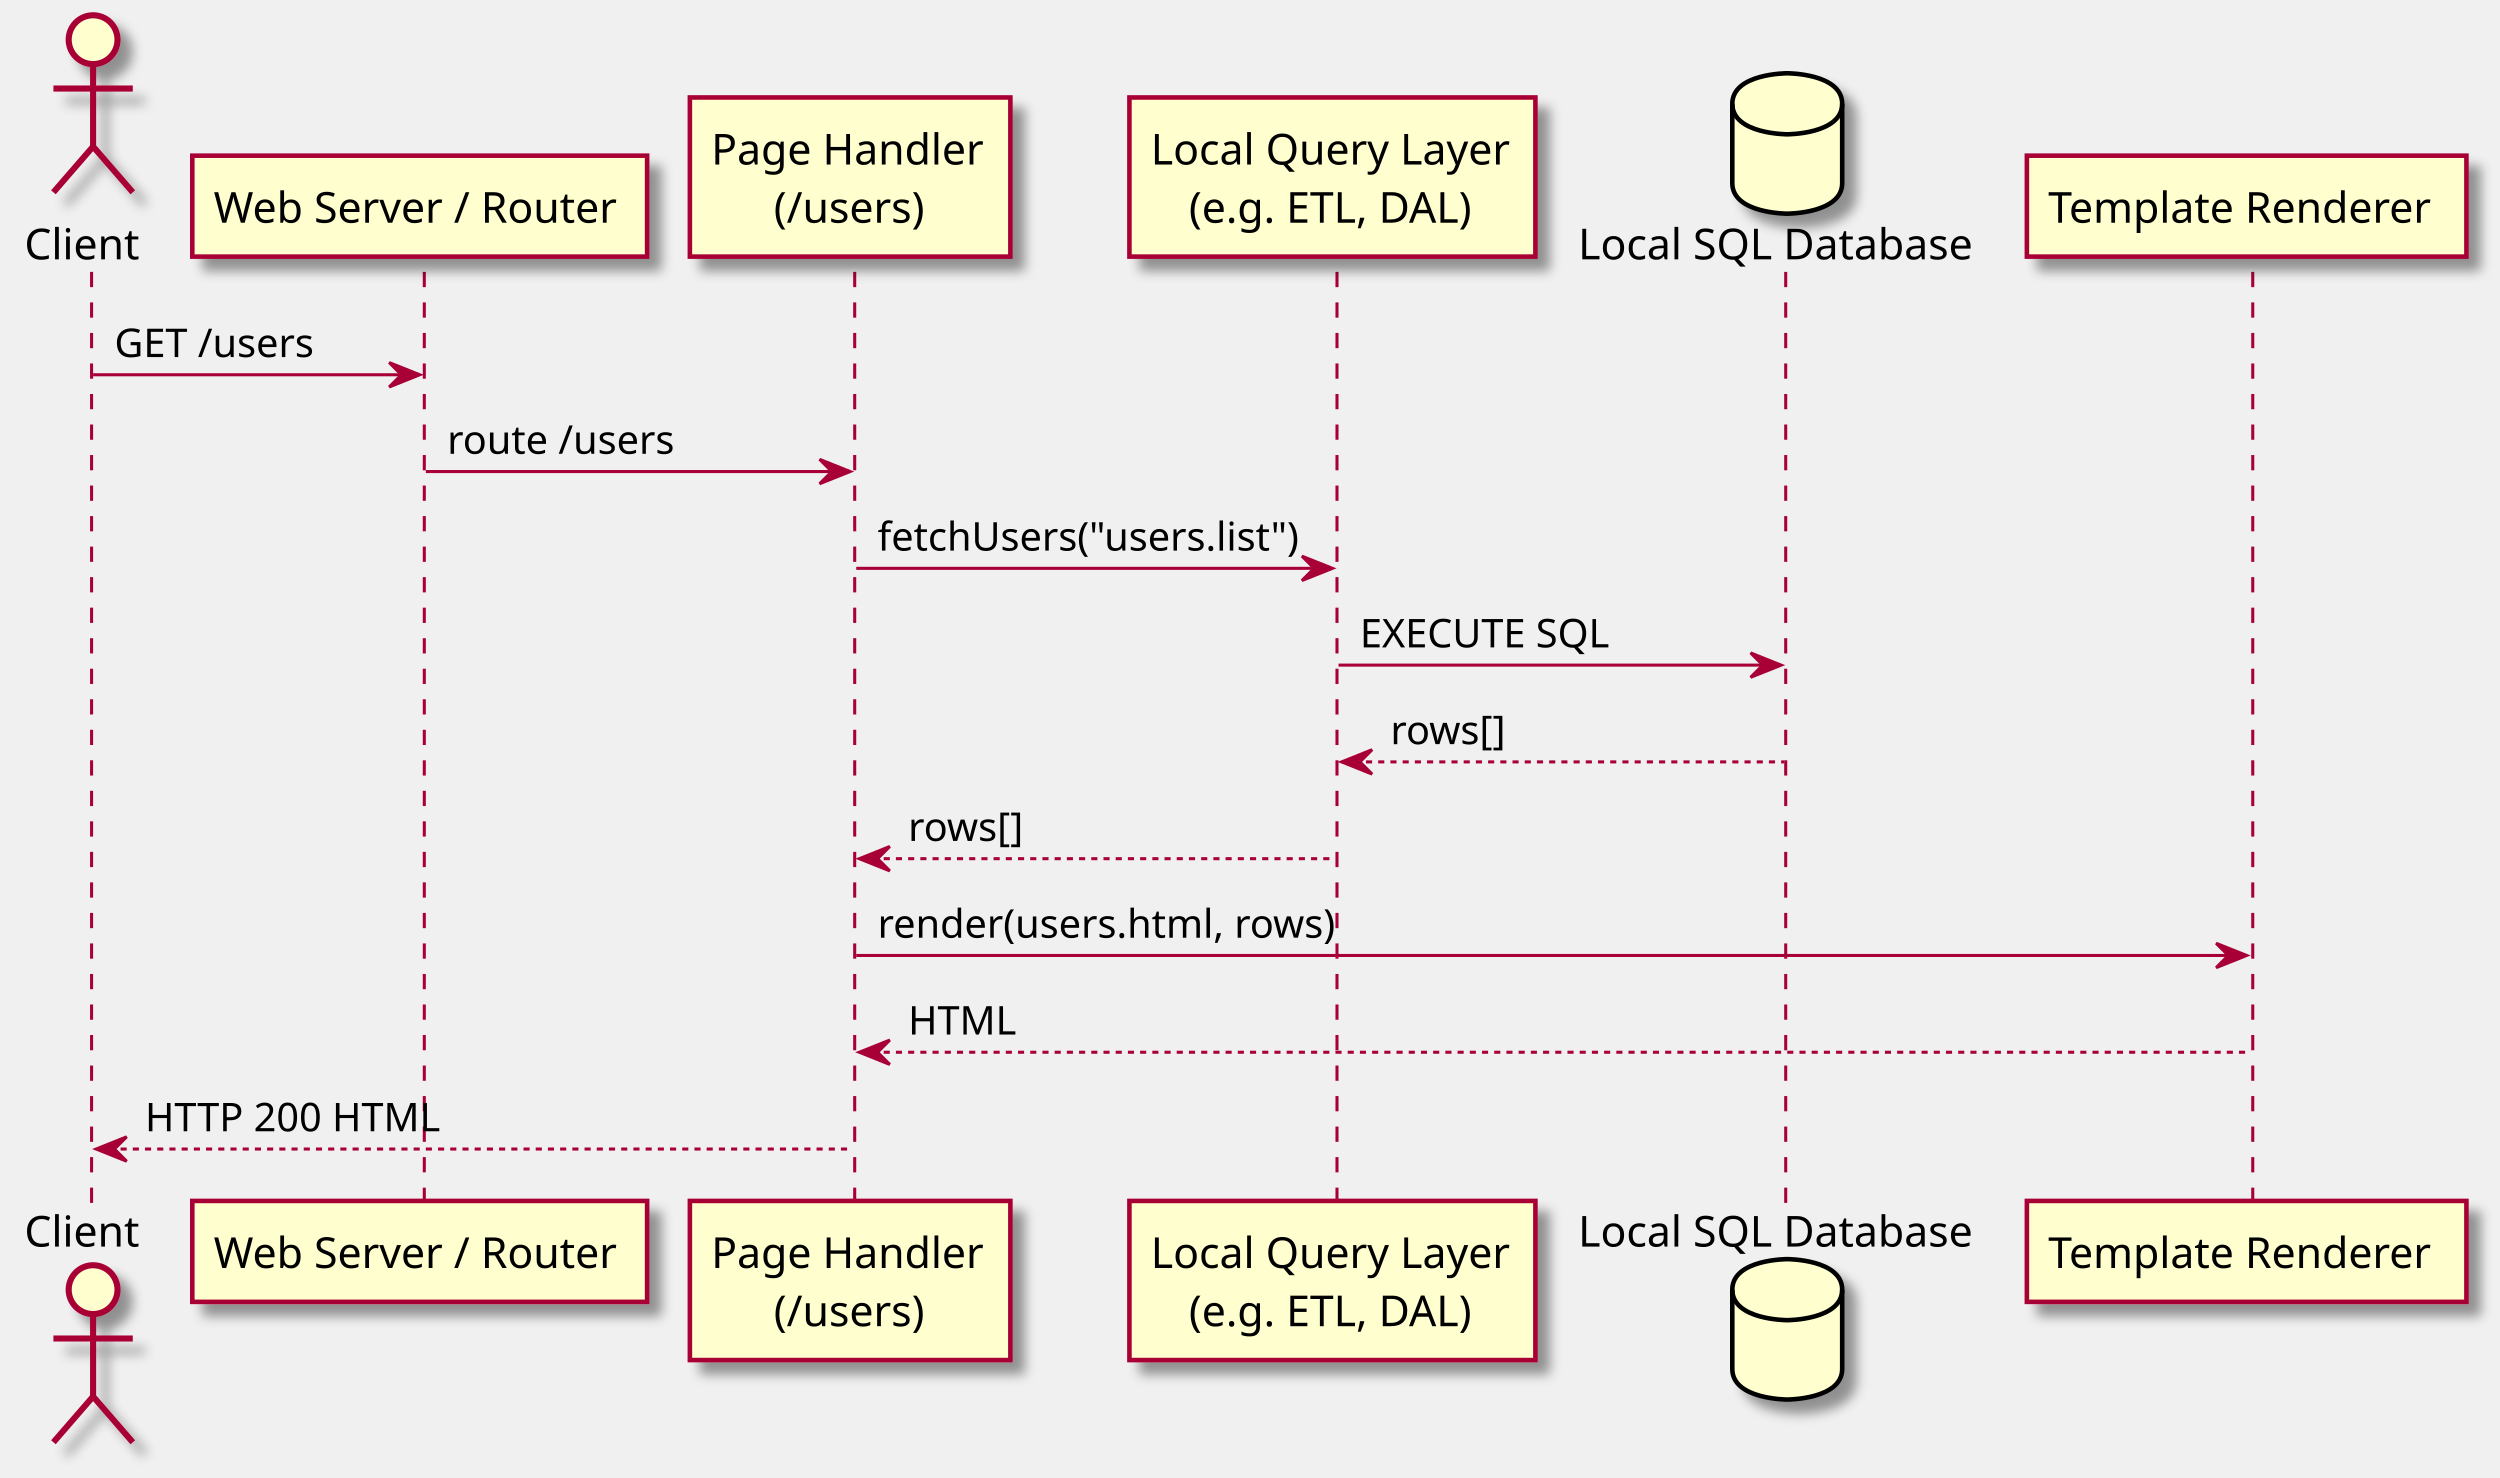
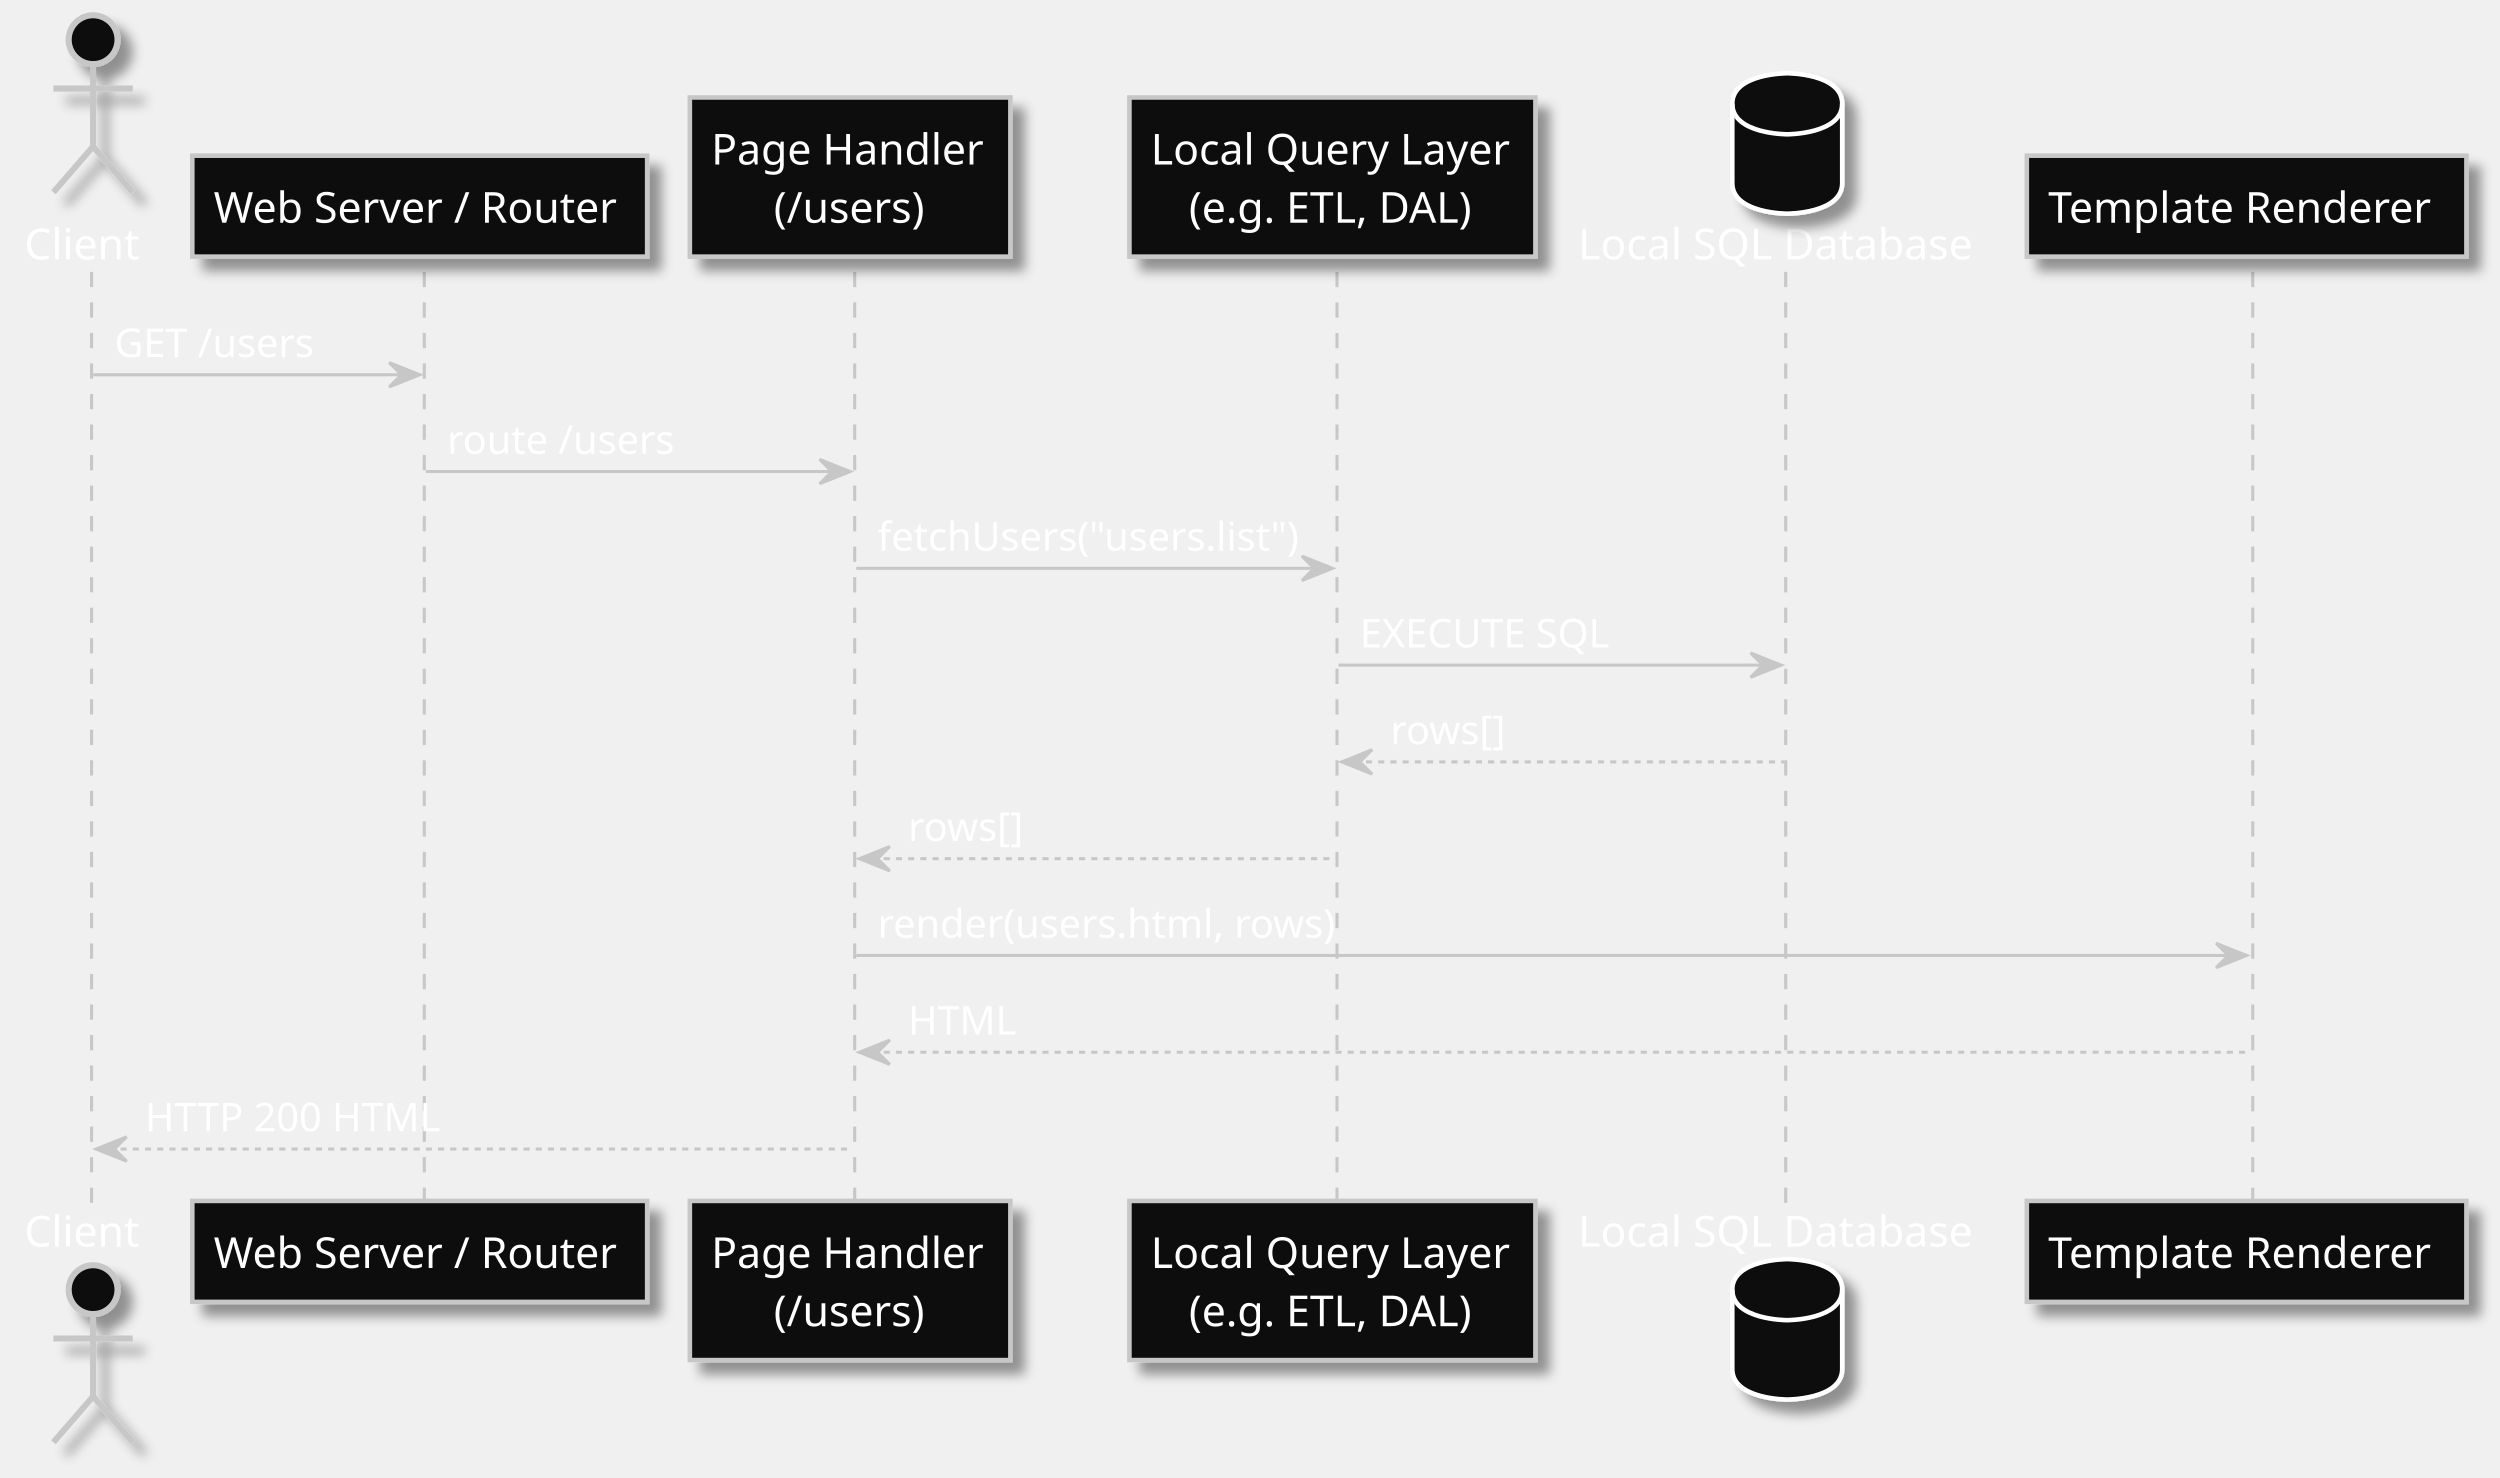
- <svg xmlns="http://www.w3.org/2000/svg" contentScriptType="application/ecmascript" contentStyleType="text/css" height="484px" preserveAspectRatio="none" style="width:819px;height:484px;" version="1.1" viewBox="0 0 819 484" width="819px" zoomAndPan="magnify">
+ <svg xmlns="http://www.w3.org/2000/svg" contentScriptType="application/ecmascript" contentStyleType="text/css" height="484px" preserveAspectRatio="none" style="width:819px;height:484px;background:#000000;" version="1.1" viewBox="0 0 819 484" width="819px" zoomAndPan="magnify">
  <defs>
-     <filter height="300%" id="fqe4dk59593h2" width="300%" x="-1" y="-1">
+     <filter height="300%" id="f1vnum1rcy71gz" width="300%" x="-1" y="-1">
      <feGaussianBlur result="blurOut" stdDeviation="2.0" />
      <feColorMatrix in="blurOut" result="blurOut2" type="matrix" values="0 0 0 0 0 0 0 0 0 0 0 0 0 0 0 0 0 0 .4 0" />
      <feOffset dx="4.0" dy="4.0" in="blurOut2" result="blurOut3" />
      <feBlend in="SourceGraphic" in2="blurOut3" mode="normal" />
    </filter>
  </defs>
  <g>
-     <line style="stroke: #A80036; stroke-width: 1.0; stroke-dasharray: 5.0,5.0;" x1="30" x2="30" y1="89.068" y2="394.422" />
-     <line style="stroke: #A80036; stroke-width: 1.0; stroke-dasharray: 5.0,5.0;" x1="139" x2="139" y1="89.068" y2="394.422" />
-     <line style="stroke: #A80036; stroke-width: 1.0; stroke-dasharray: 5.0,5.0;" x1="280" x2="280" y1="89.068" y2="394.422" />
-     <line style="stroke: #A80036; stroke-width: 1.0; stroke-dasharray: 5.0,5.0;" x1="438" x2="438" y1="89.068" y2="394.422" />
-     <line style="stroke: #A80036; stroke-width: 1.0; stroke-dasharray: 5.0,5.0;" x1="585" x2="585" y1="89.068" y2="394.422" />
-     <line style="stroke: #A80036; stroke-width: 1.0; stroke-dasharray: 5.0,5.0;" x1="738" x2="738" y1="89.068" y2="394.422" />
-     <text fill="#000000" font-family="sans-serif" font-size="14" lengthAdjust="spacingAndGlyphs" textLength="39" x="8" y="84.966">Client</text>
-     <ellipse cx="30.5" cy="13" fill="#FEFECE" filter="url(#fqe4dk59593h2)" rx="8" ry="8" style="stroke: #A80036; stroke-width: 2.0;" />
-     <path d="M30.5,21 L30.5,48 M17.5,29 L43.5,29 M30.5,48 L17.5,63 M30.5,48 L43.5,63 " fill="none" filter="url(#fqe4dk59593h2)" style="stroke: #A80036; stroke-width: 2.0;" />
-     <text fill="#000000" font-family="sans-serif" font-size="14" lengthAdjust="spacingAndGlyphs" textLength="39" x="8" y="408.388">Client</text>
-     <ellipse cx="30.5" cy="422.49" fill="#FEFECE" filter="url(#fqe4dk59593h2)" rx="8" ry="8" style="stroke: #A80036; stroke-width: 2.0;" />
-     <path d="M30.5,430.49 L30.5,457.49 M17.5,438.49 L43.5,438.49 M30.5,457.49 L17.5,472.49 M30.5,457.49 L43.5,472.49 " fill="none" filter="url(#fqe4dk59593h2)" style="stroke: #A80036; stroke-width: 2.0;" />
-     <rect fill="#FEFECE" filter="url(#fqe4dk59593h2)" height="33.068" style="stroke: #A80036; stroke-width: 1.5;" width="149" x="63" y="51" />
-     <text fill="#000000" font-family="sans-serif" font-size="14" lengthAdjust="spacingAndGlyphs" textLength="135" x="70" y="72.966">Web Server / Router</text>
-     <rect fill="#FEFECE" filter="url(#fqe4dk59593h2)" height="33.068" style="stroke: #A80036; stroke-width: 1.5;" width="149" x="63" y="393.422" />
-     <text fill="#000000" font-family="sans-serif" font-size="14" lengthAdjust="spacingAndGlyphs" textLength="135" x="70" y="415.388">Web Server / Router</text>
-     <rect fill="#FEFECE" filter="url(#fqe4dk59593h2)" height="52.136" style="stroke: #A80036; stroke-width: 1.5;" width="105" x="226" y="31.932" />
-     <text fill="#000000" font-family="sans-serif" font-size="14" lengthAdjust="spacingAndGlyphs" textLength="91" x="233" y="53.898">Page Handler</text>
-     <text fill="#000000" font-family="sans-serif" font-size="14" lengthAdjust="spacingAndGlyphs" textLength="50" x="253.5" y="72.966">(/users)</text>
-     <rect fill="#FEFECE" filter="url(#fqe4dk59593h2)" height="52.136" style="stroke: #A80036; stroke-width: 1.5;" width="105" x="226" y="393.422" />
-     <text fill="#000000" font-family="sans-serif" font-size="14" lengthAdjust="spacingAndGlyphs" textLength="91" x="233" y="415.388">Page Handler</text>
-     <text fill="#000000" font-family="sans-serif" font-size="14" lengthAdjust="spacingAndGlyphs" textLength="50" x="253.5" y="434.456">(/users)</text>
-     <rect fill="#FEFECE" filter="url(#fqe4dk59593h2)" height="52.136" style="stroke: #A80036; stroke-width: 1.5;" width="133" x="370" y="31.932" />
-     <text fill="#000000" font-family="sans-serif" font-size="14" lengthAdjust="spacingAndGlyphs" textLength="119" x="377" y="53.898">Local Query Layer</text>
-     <text fill="#000000" font-family="sans-serif" font-size="14" lengthAdjust="spacingAndGlyphs" textLength="94" x="389.5" y="72.966">(e.g. ETL, DAL)</text>
-     <rect fill="#FEFECE" filter="url(#fqe4dk59593h2)" height="52.136" style="stroke: #A80036; stroke-width: 1.5;" width="133" x="370" y="393.422" />
-     <text fill="#000000" font-family="sans-serif" font-size="14" lengthAdjust="spacingAndGlyphs" textLength="119" x="377" y="415.388">Local Query Layer</text>
-     <text fill="#000000" font-family="sans-serif" font-size="14" lengthAdjust="spacingAndGlyphs" textLength="94" x="389.5" y="434.456">(e.g. ETL, DAL)</text>
-     <text fill="#000000" font-family="sans-serif" font-size="14" lengthAdjust="spacingAndGlyphs" textLength="131" x="517" y="84.966">Local SQL Database</text>
-     <path d="M567.5,34 C567.5,24 585.5,24 585.5,24 C585.5,24 603.5,24 603.5,34 L603.5,60 C603.5,70 585.5,70 585.5,70 C585.5,70 567.5,70 567.5,60 L567.5,34 " fill="#FEFECE" filter="url(#fqe4dk59593h2)" style="stroke: #000000; stroke-width: 1.5;" />
-     <path d="M567.5,34 C567.5,44 585.5,44 585.5,44 C585.5,44 603.5,44 603.5,34 " fill="none" style="stroke: #000000; stroke-width: 1.5;" />
-     <text fill="#000000" font-family="sans-serif" font-size="14" lengthAdjust="spacingAndGlyphs" textLength="131" x="517" y="408.388">Local SQL Database</text>
-     <path d="M567.5,422.49 C567.5,412.49 585.5,412.49 585.5,412.49 C585.5,412.49 603.5,412.49 603.5,422.49 L603.5,448.49 C603.5,458.49 585.5,458.49 585.5,458.49 C585.5,458.49 567.5,458.49 567.5,448.49 L567.5,422.49 " fill="#FEFECE" filter="url(#fqe4dk59593h2)" style="stroke: #000000; stroke-width: 1.5;" />
-     <path d="M567.5,422.49 C567.5,432.49 585.5,432.49 585.5,432.49 C585.5,432.49 603.5,432.49 603.5,422.49 " fill="none" style="stroke: #000000; stroke-width: 1.5;" />
-     <rect fill="#FEFECE" filter="url(#fqe4dk59593h2)" height="33.068" style="stroke: #A80036; stroke-width: 1.5;" width="144" x="664" y="51" />
-     <text fill="#000000" font-family="sans-serif" font-size="14" lengthAdjust="spacingAndGlyphs" textLength="130" x="671" y="72.966">Template Renderer</text>
-     <rect fill="#FEFECE" filter="url(#fqe4dk59593h2)" height="33.068" style="stroke: #A80036; stroke-width: 1.5;" width="144" x="664" y="393.422" />
-     <text fill="#000000" font-family="sans-serif" font-size="14" lengthAdjust="spacingAndGlyphs" textLength="130" x="671" y="415.388">Template Renderer</text>
-     <polygon fill="#A80036" points="127.5,118.774,137.5,122.774,127.5,126.774,131.5,122.774" style="stroke: #A80036; stroke-width: 1.0;" />
-     <line style="stroke: #A80036; stroke-width: 1.0;" x1="30.5" x2="133.5" y1="122.774" y2="122.774" />
-     <text fill="#000000" font-family="sans-serif" font-size="13" lengthAdjust="spacingAndGlyphs" textLength="63" x="37.5" y="116.965">GET /users</text>
-     <polygon fill="#A80036" points="268.5,150.48,278.5,154.48,268.5,158.48,272.5,154.48" style="stroke: #A80036; stroke-width: 1.0;" />
-     <line style="stroke: #A80036; stroke-width: 1.0;" x1="139.5" x2="274.5" y1="154.48" y2="154.48" />
-     <text fill="#000000" font-family="sans-serif" font-size="13" lengthAdjust="spacingAndGlyphs" textLength="73" x="146.5" y="148.671">route /users</text>
-     <polygon fill="#A80036" points="426.5,182.186,436.5,186.186,426.5,190.186,430.5,186.186" style="stroke: #A80036; stroke-width: 1.0;" />
-     <line style="stroke: #A80036; stroke-width: 1.0;" x1="280.5" x2="432.5" y1="186.186" y2="186.186" />
-     <text fill="#000000" font-family="sans-serif" font-size="13" lengthAdjust="spacingAndGlyphs" textLength="134" x="287.5" y="180.377">fetchUsers("users.list")</text>
-     <polygon fill="#A80036" points="573.5,213.892,583.5,217.892,573.5,221.892,577.5,217.892" style="stroke: #A80036; stroke-width: 1.0;" />
-     <line style="stroke: #A80036; stroke-width: 1.0;" x1="438.5" x2="579.5" y1="217.892" y2="217.892" />
-     <text fill="#000000" font-family="sans-serif" font-size="13" lengthAdjust="spacingAndGlyphs" textLength="81" x="445.5" y="212.083">EXECUTE SQL</text>
-     <polygon fill="#A80036" points="449.5,245.598,439.5,249.598,449.5,253.598,445.5,249.598" style="stroke: #A80036; stroke-width: 1.0;" />
-     <line style="stroke: #A80036; stroke-width: 1.0; stroke-dasharray: 2.0,2.0;" x1="443.5" x2="584.5" y1="249.598" y2="249.598" />
-     <text fill="#000000" font-family="sans-serif" font-size="13" lengthAdjust="spacingAndGlyphs" textLength="37" x="455.5" y="243.789">rows[]</text>
-     <polygon fill="#A80036" points="291.5,277.304,281.5,281.304,291.5,285.304,287.5,281.304" style="stroke: #A80036; stroke-width: 1.0;" />
-     <line style="stroke: #A80036; stroke-width: 1.0; stroke-dasharray: 2.0,2.0;" x1="285.5" x2="437.5" y1="281.304" y2="281.304" />
-     <text fill="#000000" font-family="sans-serif" font-size="13" lengthAdjust="spacingAndGlyphs" textLength="37" x="297.5" y="275.495">rows[]</text>
-     <polygon fill="#A80036" points="726,309.01,736,313.01,726,317.01,730,313.01" style="stroke: #A80036; stroke-width: 1.0;" />
-     <line style="stroke: #A80036; stroke-width: 1.0;" x1="280.5" x2="732" y1="313.01" y2="313.01" />
-     <text fill="#000000" font-family="sans-serif" font-size="13" lengthAdjust="spacingAndGlyphs" textLength="146" x="287.5" y="307.201">render(users.html, rows)</text>
-     <polygon fill="#A80036" points="291.5,340.716,281.5,344.716,291.5,348.716,287.5,344.716" style="stroke: #A80036; stroke-width: 1.0;" />
-     <line style="stroke: #A80036; stroke-width: 1.0; stroke-dasharray: 2.0,2.0;" x1="285.5" x2="737" y1="344.716" y2="344.716" />
-     <text fill="#000000" font-family="sans-serif" font-size="13" lengthAdjust="spacingAndGlyphs" textLength="36" x="297.5" y="338.907">HTML</text>
-     <polygon fill="#A80036" points="41.5,372.422,31.5,376.422,41.5,380.422,37.5,376.422" style="stroke: #A80036; stroke-width: 1.0;" />
-     <line style="stroke: #A80036; stroke-width: 1.0; stroke-dasharray: 2.0,2.0;" x1="35.5" x2="279.5" y1="376.422" y2="376.422" />
-     <text fill="#000000" font-family="sans-serif" font-size="13" lengthAdjust="spacingAndGlyphs" textLength="95" x="47.5" y="370.613">HTTP 200 HTML</text>
+     <line style="stroke: #C7C7C7; stroke-width: 1.0; stroke-dasharray: 5.0,5.0;" x1="30" x2="30" y1="89.068" y2="394.422" />
+     <line style="stroke: #C7C7C7; stroke-width: 1.0; stroke-dasharray: 5.0,5.0;" x1="139" x2="139" y1="89.068" y2="394.422" />
+     <line style="stroke: #C7C7C7; stroke-width: 1.0; stroke-dasharray: 5.0,5.0;" x1="280" x2="280" y1="89.068" y2="394.422" />
+     <line style="stroke: #C7C7C7; stroke-width: 1.0; stroke-dasharray: 5.0,5.0;" x1="438" x2="438" y1="89.068" y2="394.422" />
+     <line style="stroke: #C7C7C7; stroke-width: 1.0; stroke-dasharray: 5.0,5.0;" x1="585" x2="585" y1="89.068" y2="394.422" />
+     <line style="stroke: #C7C7C7; stroke-width: 1.0; stroke-dasharray: 5.0,5.0;" x1="738" x2="738" y1="89.068" y2="394.422" />
+     <text fill="#FFFFFF" font-family="sans-serif" font-size="14" lengthAdjust="spacingAndGlyphs" textLength="39" x="8" y="84.966">Client</text>
+     <ellipse cx="30.5" cy="13" fill="#070707" filter="url(#f1vnum1rcy71gz)" rx="8" ry="8" style="stroke: #C7C7C7; stroke-width: 2.0;" />
+     <path d="M30.5,21 L30.5,48 M17.5,29 L43.5,29 M30.5,48 L17.5,63 M30.5,48 L43.5,63 " fill="none" filter="url(#f1vnum1rcy71gz)" style="stroke: #C7C7C7; stroke-width: 2.0;" />
+     <text fill="#FFFFFF" font-family="sans-serif" font-size="14" lengthAdjust="spacingAndGlyphs" textLength="39" x="8" y="408.388">Client</text>
+     <ellipse cx="30.5" cy="422.49" fill="#070707" filter="url(#f1vnum1rcy71gz)" rx="8" ry="8" style="stroke: #C7C7C7; stroke-width: 2.0;" />
+     <path d="M30.5,430.49 L30.5,457.49 M17.5,438.49 L43.5,438.49 M30.5,457.49 L17.5,472.49 M30.5,457.49 L43.5,472.49 " fill="none" filter="url(#f1vnum1rcy71gz)" style="stroke: #C7C7C7; stroke-width: 2.0;" />
+     <rect fill="#070707" filter="url(#f1vnum1rcy71gz)" height="33.068" style="stroke: #C7C7C7; stroke-width: 1.5;" width="149" x="63" y="51" />
+     <text fill="#FFFFFF" font-family="sans-serif" font-size="14" lengthAdjust="spacingAndGlyphs" textLength="135" x="70" y="72.966">Web Server / Router</text>
+     <rect fill="#070707" filter="url(#f1vnum1rcy71gz)" height="33.068" style="stroke: #C7C7C7; stroke-width: 1.5;" width="149" x="63" y="393.422" />
+     <text fill="#FFFFFF" font-family="sans-serif" font-size="14" lengthAdjust="spacingAndGlyphs" textLength="135" x="70" y="415.388">Web Server / Router</text>
+     <rect fill="#070707" filter="url(#f1vnum1rcy71gz)" height="52.136" style="stroke: #C7C7C7; stroke-width: 1.5;" width="105" x="226" y="31.932" />
+     <text fill="#FFFFFF" font-family="sans-serif" font-size="14" lengthAdjust="spacingAndGlyphs" textLength="91" x="233" y="53.898">Page Handler</text>
+     <text fill="#FFFFFF" font-family="sans-serif" font-size="14" lengthAdjust="spacingAndGlyphs" textLength="50" x="253.5" y="72.966">(/users)</text>
+     <rect fill="#070707" filter="url(#f1vnum1rcy71gz)" height="52.136" style="stroke: #C7C7C7; stroke-width: 1.5;" width="105" x="226" y="393.422" />
+     <text fill="#FFFFFF" font-family="sans-serif" font-size="14" lengthAdjust="spacingAndGlyphs" textLength="91" x="233" y="415.388">Page Handler</text>
+     <text fill="#FFFFFF" font-family="sans-serif" font-size="14" lengthAdjust="spacingAndGlyphs" textLength="50" x="253.5" y="434.456">(/users)</text>
+     <rect fill="#070707" filter="url(#f1vnum1rcy71gz)" height="52.136" style="stroke: #C7C7C7; stroke-width: 1.5;" width="133" x="370" y="31.932" />
+     <text fill="#FFFFFF" font-family="sans-serif" font-size="14" lengthAdjust="spacingAndGlyphs" textLength="119" x="377" y="53.898">Local Query Layer</text>
+     <text fill="#FFFFFF" font-family="sans-serif" font-size="14" lengthAdjust="spacingAndGlyphs" textLength="94" x="389.5" y="72.966">(e.g. ETL, DAL)</text>
+     <rect fill="#070707" filter="url(#f1vnum1rcy71gz)" height="52.136" style="stroke: #C7C7C7; stroke-width: 1.5;" width="133" x="370" y="393.422" />
+     <text fill="#FFFFFF" font-family="sans-serif" font-size="14" lengthAdjust="spacingAndGlyphs" textLength="119" x="377" y="415.388">Local Query Layer</text>
+     <text fill="#FFFFFF" font-family="sans-serif" font-size="14" lengthAdjust="spacingAndGlyphs" textLength="94" x="389.5" y="434.456">(e.g. ETL, DAL)</text>
+     <text fill="#FFFFFF" font-family="sans-serif" font-size="14" lengthAdjust="spacingAndGlyphs" textLength="131" x="517" y="84.966">Local SQL Database</text>
+     <path d="M567.5,34 C567.5,24 585.5,24 585.5,24 C585.5,24 603.5,24 603.5,34 L603.5,60 C603.5,70 585.5,70 585.5,70 C585.5,70 567.5,70 567.5,60 L567.5,34 " fill="#070707" filter="url(#f1vnum1rcy71gz)" style="stroke: #FFFFFF; stroke-width: 1.5;" />
+     <path d="M567.5,34 C567.5,44 585.5,44 585.5,44 C585.5,44 603.5,44 603.5,34 " fill="none" style="stroke: #FFFFFF; stroke-width: 1.5;" />
+     <text fill="#FFFFFF" font-family="sans-serif" font-size="14" lengthAdjust="spacingAndGlyphs" textLength="131" x="517" y="408.388">Local SQL Database</text>
+     <path d="M567.5,422.49 C567.5,412.49 585.5,412.49 585.5,412.49 C585.5,412.49 603.5,412.49 603.5,422.49 L603.5,448.49 C603.5,458.49 585.5,458.49 585.5,458.49 C585.5,458.49 567.5,458.49 567.5,448.49 L567.5,422.49 " fill="#070707" filter="url(#f1vnum1rcy71gz)" style="stroke: #FFFFFF; stroke-width: 1.5;" />
+     <path d="M567.5,422.49 C567.5,432.49 585.5,432.49 585.5,432.49 C585.5,432.49 603.5,432.49 603.5,422.49 " fill="none" style="stroke: #FFFFFF; stroke-width: 1.5;" />
+     <rect fill="#070707" filter="url(#f1vnum1rcy71gz)" height="33.068" style="stroke: #C7C7C7; stroke-width: 1.5;" width="144" x="664" y="51" />
+     <text fill="#FFFFFF" font-family="sans-serif" font-size="14" lengthAdjust="spacingAndGlyphs" textLength="130" x="671" y="72.966">Template Renderer</text>
+     <rect fill="#070707" filter="url(#f1vnum1rcy71gz)" height="33.068" style="stroke: #C7C7C7; stroke-width: 1.5;" width="144" x="664" y="393.422" />
+     <text fill="#FFFFFF" font-family="sans-serif" font-size="14" lengthAdjust="spacingAndGlyphs" textLength="130" x="671" y="415.388">Template Renderer</text>
+     <polygon fill="#C7C7C7" points="127.5,118.774,137.5,122.774,127.5,126.774,131.5,122.774" style="stroke: #C7C7C7; stroke-width: 1.0;" />
+     <line style="stroke: #C7C7C7; stroke-width: 1.0;" x1="30.5" x2="133.5" y1="122.774" y2="122.774" />
+     <text fill="#FFFFFF" font-family="sans-serif" font-size="13" lengthAdjust="spacingAndGlyphs" textLength="63" x="37.5" y="116.965">GET /users</text>
+     <polygon fill="#C7C7C7" points="268.5,150.48,278.5,154.48,268.5,158.48,272.5,154.48" style="stroke: #C7C7C7; stroke-width: 1.0;" />
+     <line style="stroke: #C7C7C7; stroke-width: 1.0;" x1="139.5" x2="274.5" y1="154.48" y2="154.48" />
+     <text fill="#FFFFFF" font-family="sans-serif" font-size="13" lengthAdjust="spacingAndGlyphs" textLength="73" x="146.5" y="148.671">route /users</text>
+     <polygon fill="#C7C7C7" points="426.5,182.186,436.5,186.186,426.5,190.186,430.5,186.186" style="stroke: #C7C7C7; stroke-width: 1.0;" />
+     <line style="stroke: #C7C7C7; stroke-width: 1.0;" x1="280.5" x2="432.5" y1="186.186" y2="186.186" />
+     <text fill="#FFFFFF" font-family="sans-serif" font-size="13" lengthAdjust="spacingAndGlyphs" textLength="134" x="287.5" y="180.377">fetchUsers("users.list")</text>
+     <polygon fill="#C7C7C7" points="573.5,213.892,583.5,217.892,573.5,221.892,577.5,217.892" style="stroke: #C7C7C7; stroke-width: 1.0;" />
+     <line style="stroke: #C7C7C7; stroke-width: 1.0;" x1="438.5" x2="579.5" y1="217.892" y2="217.892" />
+     <text fill="#FFFFFF" font-family="sans-serif" font-size="13" lengthAdjust="spacingAndGlyphs" textLength="81" x="445.5" y="212.083">EXECUTE SQL</text>
+     <polygon fill="#C7C7C7" points="449.5,245.598,439.5,249.598,449.5,253.598,445.5,249.598" style="stroke: #C7C7C7; stroke-width: 1.0;" />
+     <line style="stroke: #C7C7C7; stroke-width: 1.0; stroke-dasharray: 2.0,2.0;" x1="443.5" x2="584.5" y1="249.598" y2="249.598" />
+     <text fill="#FFFFFF" font-family="sans-serif" font-size="13" lengthAdjust="spacingAndGlyphs" textLength="37" x="455.5" y="243.789">rows[]</text>
+     <polygon fill="#C7C7C7" points="291.5,277.304,281.5,281.304,291.5,285.304,287.5,281.304" style="stroke: #C7C7C7; stroke-width: 1.0;" />
+     <line style="stroke: #C7C7C7; stroke-width: 1.0; stroke-dasharray: 2.0,2.0;" x1="285.5" x2="437.5" y1="281.304" y2="281.304" />
+     <text fill="#FFFFFF" font-family="sans-serif" font-size="13" lengthAdjust="spacingAndGlyphs" textLength="37" x="297.5" y="275.495">rows[]</text>
+     <polygon fill="#C7C7C7" points="726,309.01,736,313.01,726,317.01,730,313.01" style="stroke: #C7C7C7; stroke-width: 1.0;" />
+     <line style="stroke: #C7C7C7; stroke-width: 1.0;" x1="280.5" x2="732" y1="313.01" y2="313.01" />
+     <text fill="#FFFFFF" font-family="sans-serif" font-size="13" lengthAdjust="spacingAndGlyphs" textLength="146" x="287.5" y="307.201">render(users.html, rows)</text>
+     <polygon fill="#C7C7C7" points="291.5,340.716,281.5,344.716,291.5,348.716,287.5,344.716" style="stroke: #C7C7C7; stroke-width: 1.0;" />
+     <line style="stroke: #C7C7C7; stroke-width: 1.0; stroke-dasharray: 2.0,2.0;" x1="285.5" x2="737" y1="344.716" y2="344.716" />
+     <text fill="#FFFFFF" font-family="sans-serif" font-size="13" lengthAdjust="spacingAndGlyphs" textLength="36" x="297.5" y="338.907">HTML</text>
+     <polygon fill="#C7C7C7" points="41.5,372.422,31.5,376.422,41.5,380.422,37.5,376.422" style="stroke: #C7C7C7; stroke-width: 1.0;" />
+     <line style="stroke: #C7C7C7; stroke-width: 1.0; stroke-dasharray: 2.0,2.0;" x1="35.5" x2="279.5" y1="376.422" y2="376.422" />
+     <text fill="#FFFFFF" font-family="sans-serif" font-size="13" lengthAdjust="spacingAndGlyphs" textLength="95" x="47.5" y="370.613">HTTP 200 HTML</text>
  </g>
</svg>
